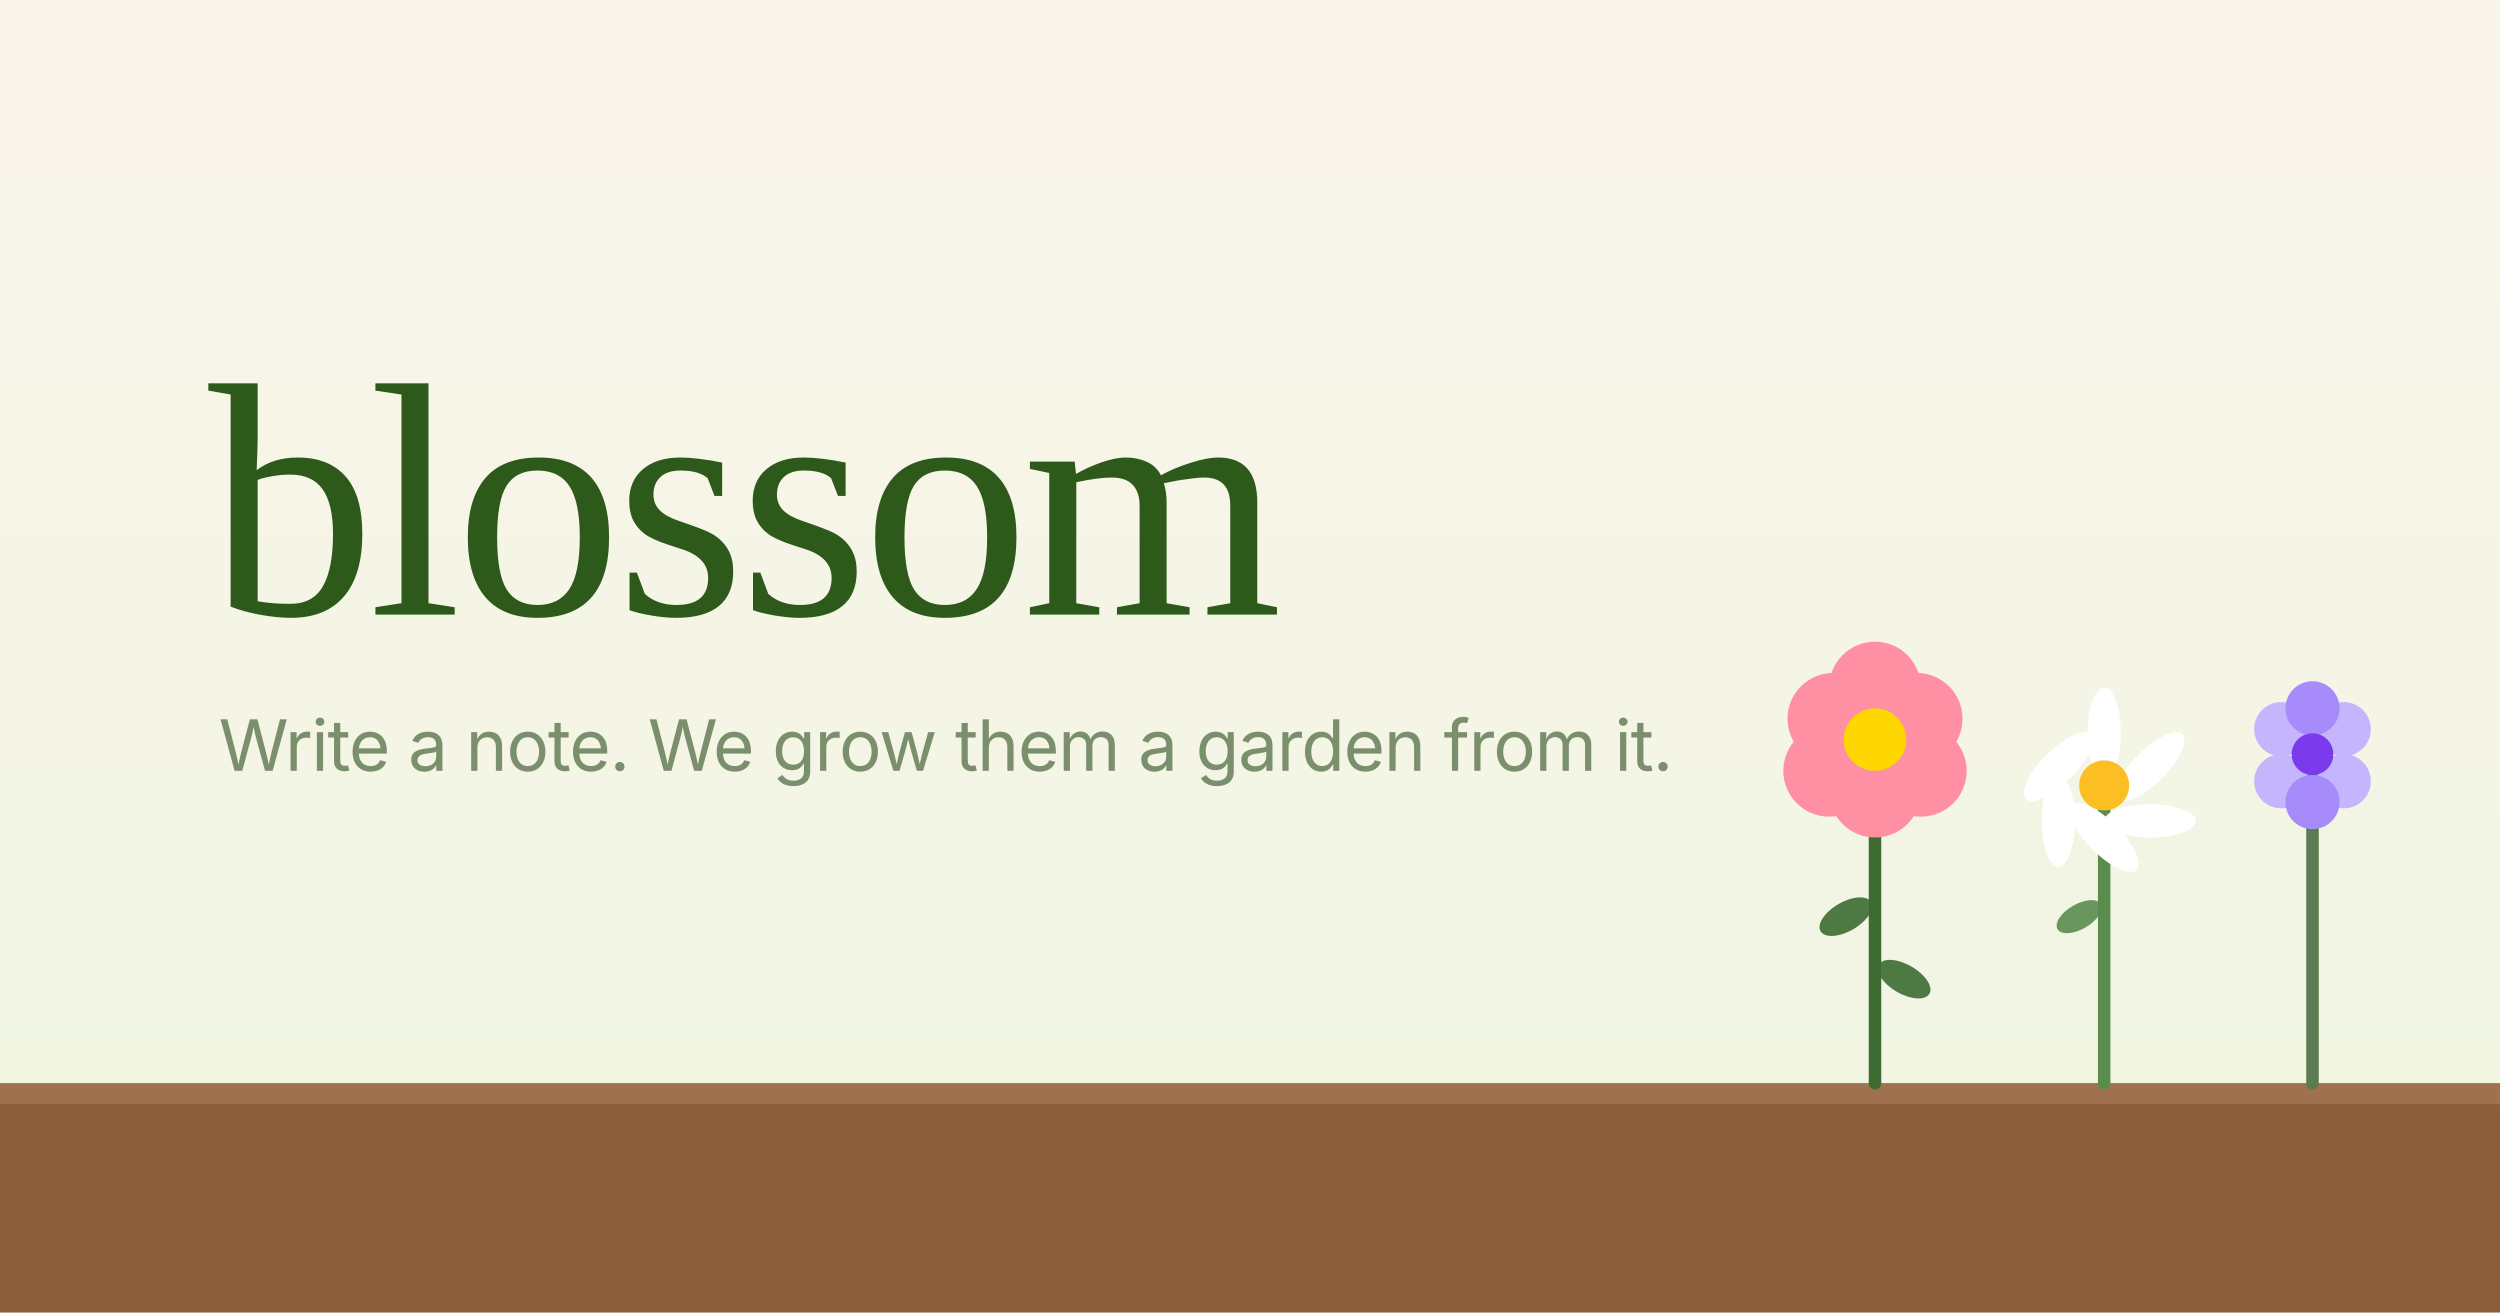
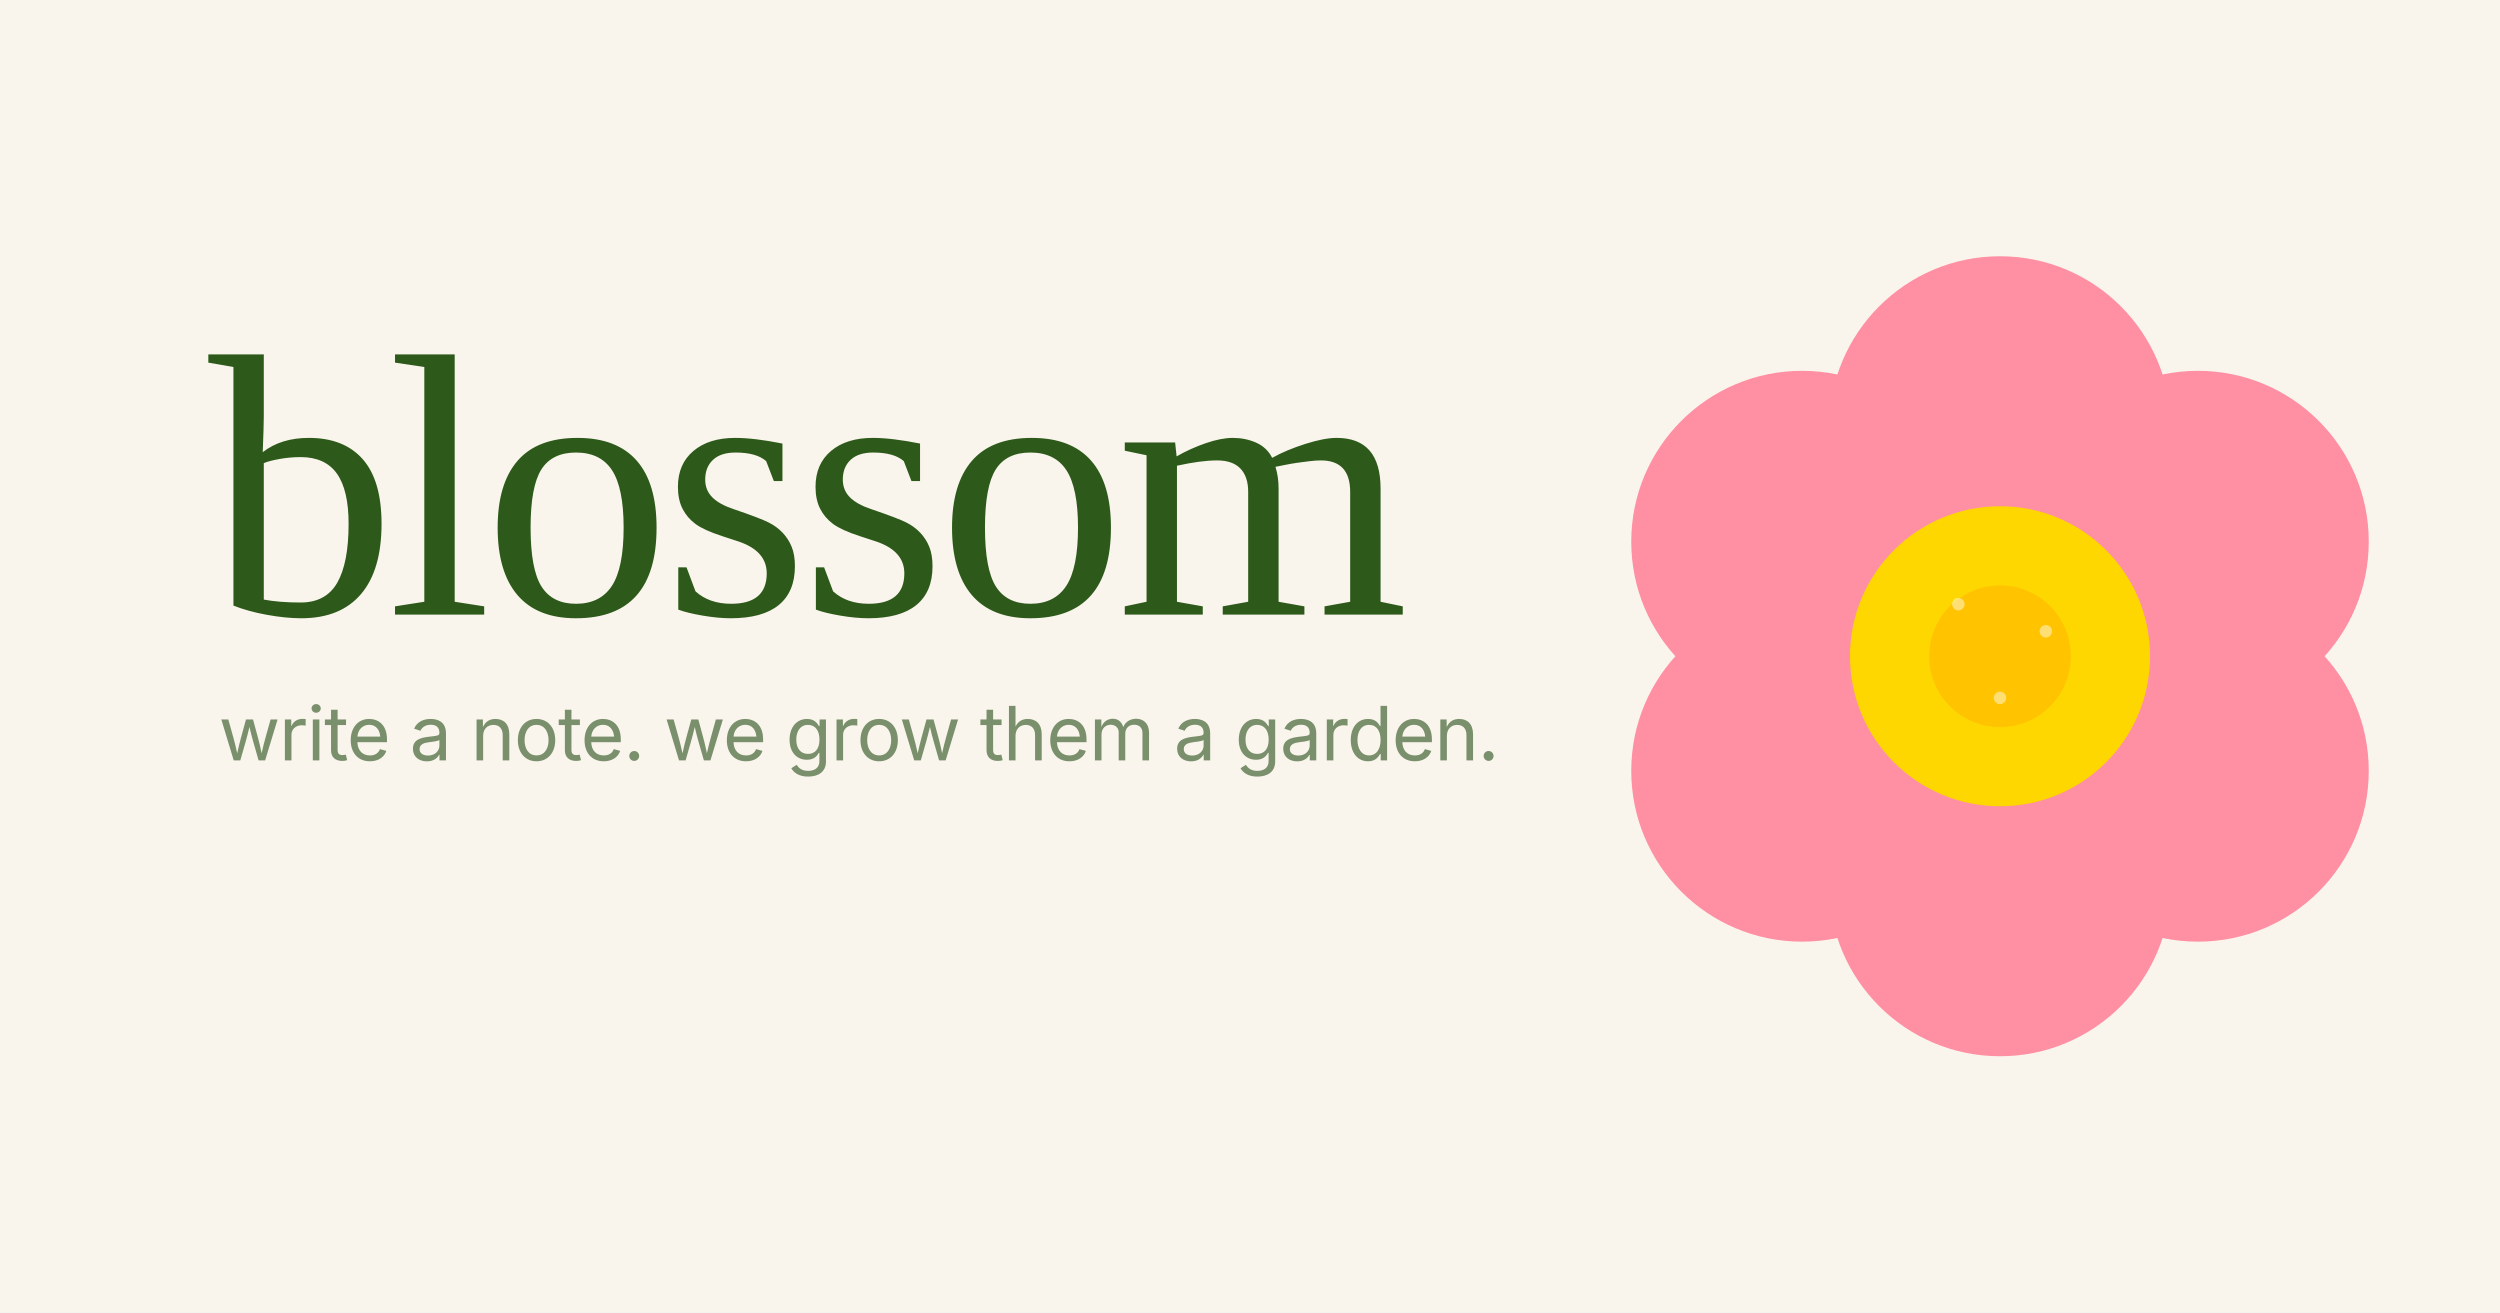
<svg xmlns="http://www.w3.org/2000/svg" width="1200" height="630" viewBox="0 0 1200 630">
-   <defs>
-     <linearGradient id="sky" x1="0" y1="0" x2="0" y2="1">
-       <stop offset="0%" stop-color="#FAF5EC" />
-       <stop offset="100%" stop-color="#EFF5E0" />
-     </linearGradient>
-   </defs>
-   <rect width="1200" height="630" fill="url(#sky)" />
-   <rect x="0" y="520" width="1200" height="110" fill="#8b5e3c" />
-   <rect x="0" y="520" width="1200" height="10" fill="#a0714f" />
-   <g transform="translate(900, 360)">
-     <line x1="0" y1="0" x2="0" y2="160" stroke="#3d6b32" stroke-width="6" stroke-linecap="round" />
-     <ellipse cx="-14" cy="80" rx="14" ry="7" fill="#3d6b32" transform="rotate(-30, -14, 80)" opacity="0.9" />
-     <ellipse cx="14" cy="110" rx="14" ry="7" fill="#3d6b32" transform="rotate(30, 14, 110)" opacity="0.9" />
-     <g>
-       <circle cx="0" cy="-30" r="22" fill="#FF8FA3" />
-       <circle cx="20" cy="-15" r="22" fill="#FF8FA3" />
-       <circle cx="22" cy="10" r="22" fill="#FF8FA3" />
-       <circle cx="0" cy="20" r="22" fill="#FF8FA3" />
-       <circle cx="-22" cy="10" r="22" fill="#FF8FA3" />
-       <circle cx="-20" cy="-15" r="22" fill="#FF8FA3" />
-       <circle cx="0" cy="-5" r="15" fill="#FFD700" />
-     </g>
+   <rect width="1200" height="630" fill="#FAF5EC" />
+   <g transform="translate(960, 315)">
+     <circle cx="0" cy="-110" r="82" fill="#FF8FA3" />
+     <circle cx="95" cy="-55" r="82" fill="#FF8FA3" />
+     <circle cx="95" cy="55" r="82" fill="#FF8FA3" />
+     <circle cx="0" cy="110" r="82" fill="#FF8FA3" />
+     <circle cx="-95" cy="55" r="82" fill="#FF8FA3" />
+     <circle cx="-95" cy="-55" r="82" fill="#FF8FA3" />
+     <circle cx="0" cy="0" r="72" fill="#FFD700" />
+     <circle cx="0" cy="0" r="34" fill="#FFA500" opacity="0.4" />
+     <circle cx="-20" cy="-25" r="3" fill="#FFFFFF" opacity="0.45" />
+     <circle cx="22" cy="-12" r="3" fill="#FFFFFF" opacity="0.45" />
+     <circle cx="0" cy="20" r="3" fill="#FFFFFF" opacity="0.45" />
  </g>
-   <g transform="translate(1010, 380)">
-     <line x1="0" y1="0" x2="0" y2="140" stroke="#5a8c4e" stroke-width="6" stroke-linecap="round" />
-     <ellipse cx="-12" cy="60" rx="12" ry="6" fill="#5a8c4e" transform="rotate(-30, -12, 60)" opacity="0.9" />
-     <g>
-       <ellipse cx="0" cy="-28" rx="8" ry="22" fill="#ffffff" />
-       <ellipse cx="22" cy="-12" rx="8" ry="22" fill="#ffffff" transform="rotate(45, 22, -12)" />
-       <ellipse cx="22" cy="14" rx="8" ry="22" fill="#ffffff" transform="rotate(90, 22, 14)" />
-       <ellipse cx="0" cy="22" rx="8" ry="22" fill="#ffffff" transform="rotate(135, 0, 22)" />
-       <ellipse cx="-22" cy="14" rx="8" ry="22" fill="#ffffff" transform="rotate(180, -22, 14)" />
-       <ellipse cx="-22" cy="-12" rx="8" ry="22" fill="#ffffff" transform="rotate(225, -22, -12)" />
-       <circle cx="0" cy="-3" r="12" fill="#FBBF24" />
-     </g>
-   </g>
-   <g transform="translate(1110, 370)">
-     <line x1="0" y1="0" x2="0" y2="150" stroke="#5b7c52" stroke-width="6" stroke-linecap="round" />
-     <g>
-       <circle cx="-15" cy="-20" r="13" fill="#C4B5FD" />
-       <circle cx="15" cy="-20" r="13" fill="#C4B5FD" />
-       <circle cx="-15" cy="5" r="13" fill="#C4B5FD" />
-       <circle cx="15" cy="5" r="13" fill="#C4B5FD" />
-       <circle cx="0" cy="-30" r="13" fill="#A78BFA" />
-       <circle cx="0" cy="15" r="13" fill="#A78BFA" />
-       <circle cx="0" cy="-8" r="10" fill="#7C3AED" />
-     </g>
-   </g>
-   <text x="100" y="295" font-family="Fraunces, 'Playfair Display', Georgia, 'Times New Roman', serif" font-size="160" font-weight="500" fill="#2D5A1B" letter-spacing="-3">
+   <text x="100" y="295" font-family="Fraunces, 'Playfair Display', Georgia, 'Times New Roman', serif" font-size="180" font-weight="500" fill="#2D5A1B" letter-spacing="-4">
    blossom
  </text>
-   <text x="105" y="370" font-family="DM Sans, -apple-system, BlinkMacSystemFont, sans-serif" font-size="34" font-weight="400" fill="#7a8f6b" letter-spacing="-0.5">
-     Write a note. We grow them a garden from it.
+   <text x="105" y="365" font-family="DM Sans, -apple-system, BlinkMacSystemFont, sans-serif" font-size="36" font-weight="400" fill="#7a8f6b" letter-spacing="-0.5">
+     write a note. we grow them a garden.
  </text>
</svg>
